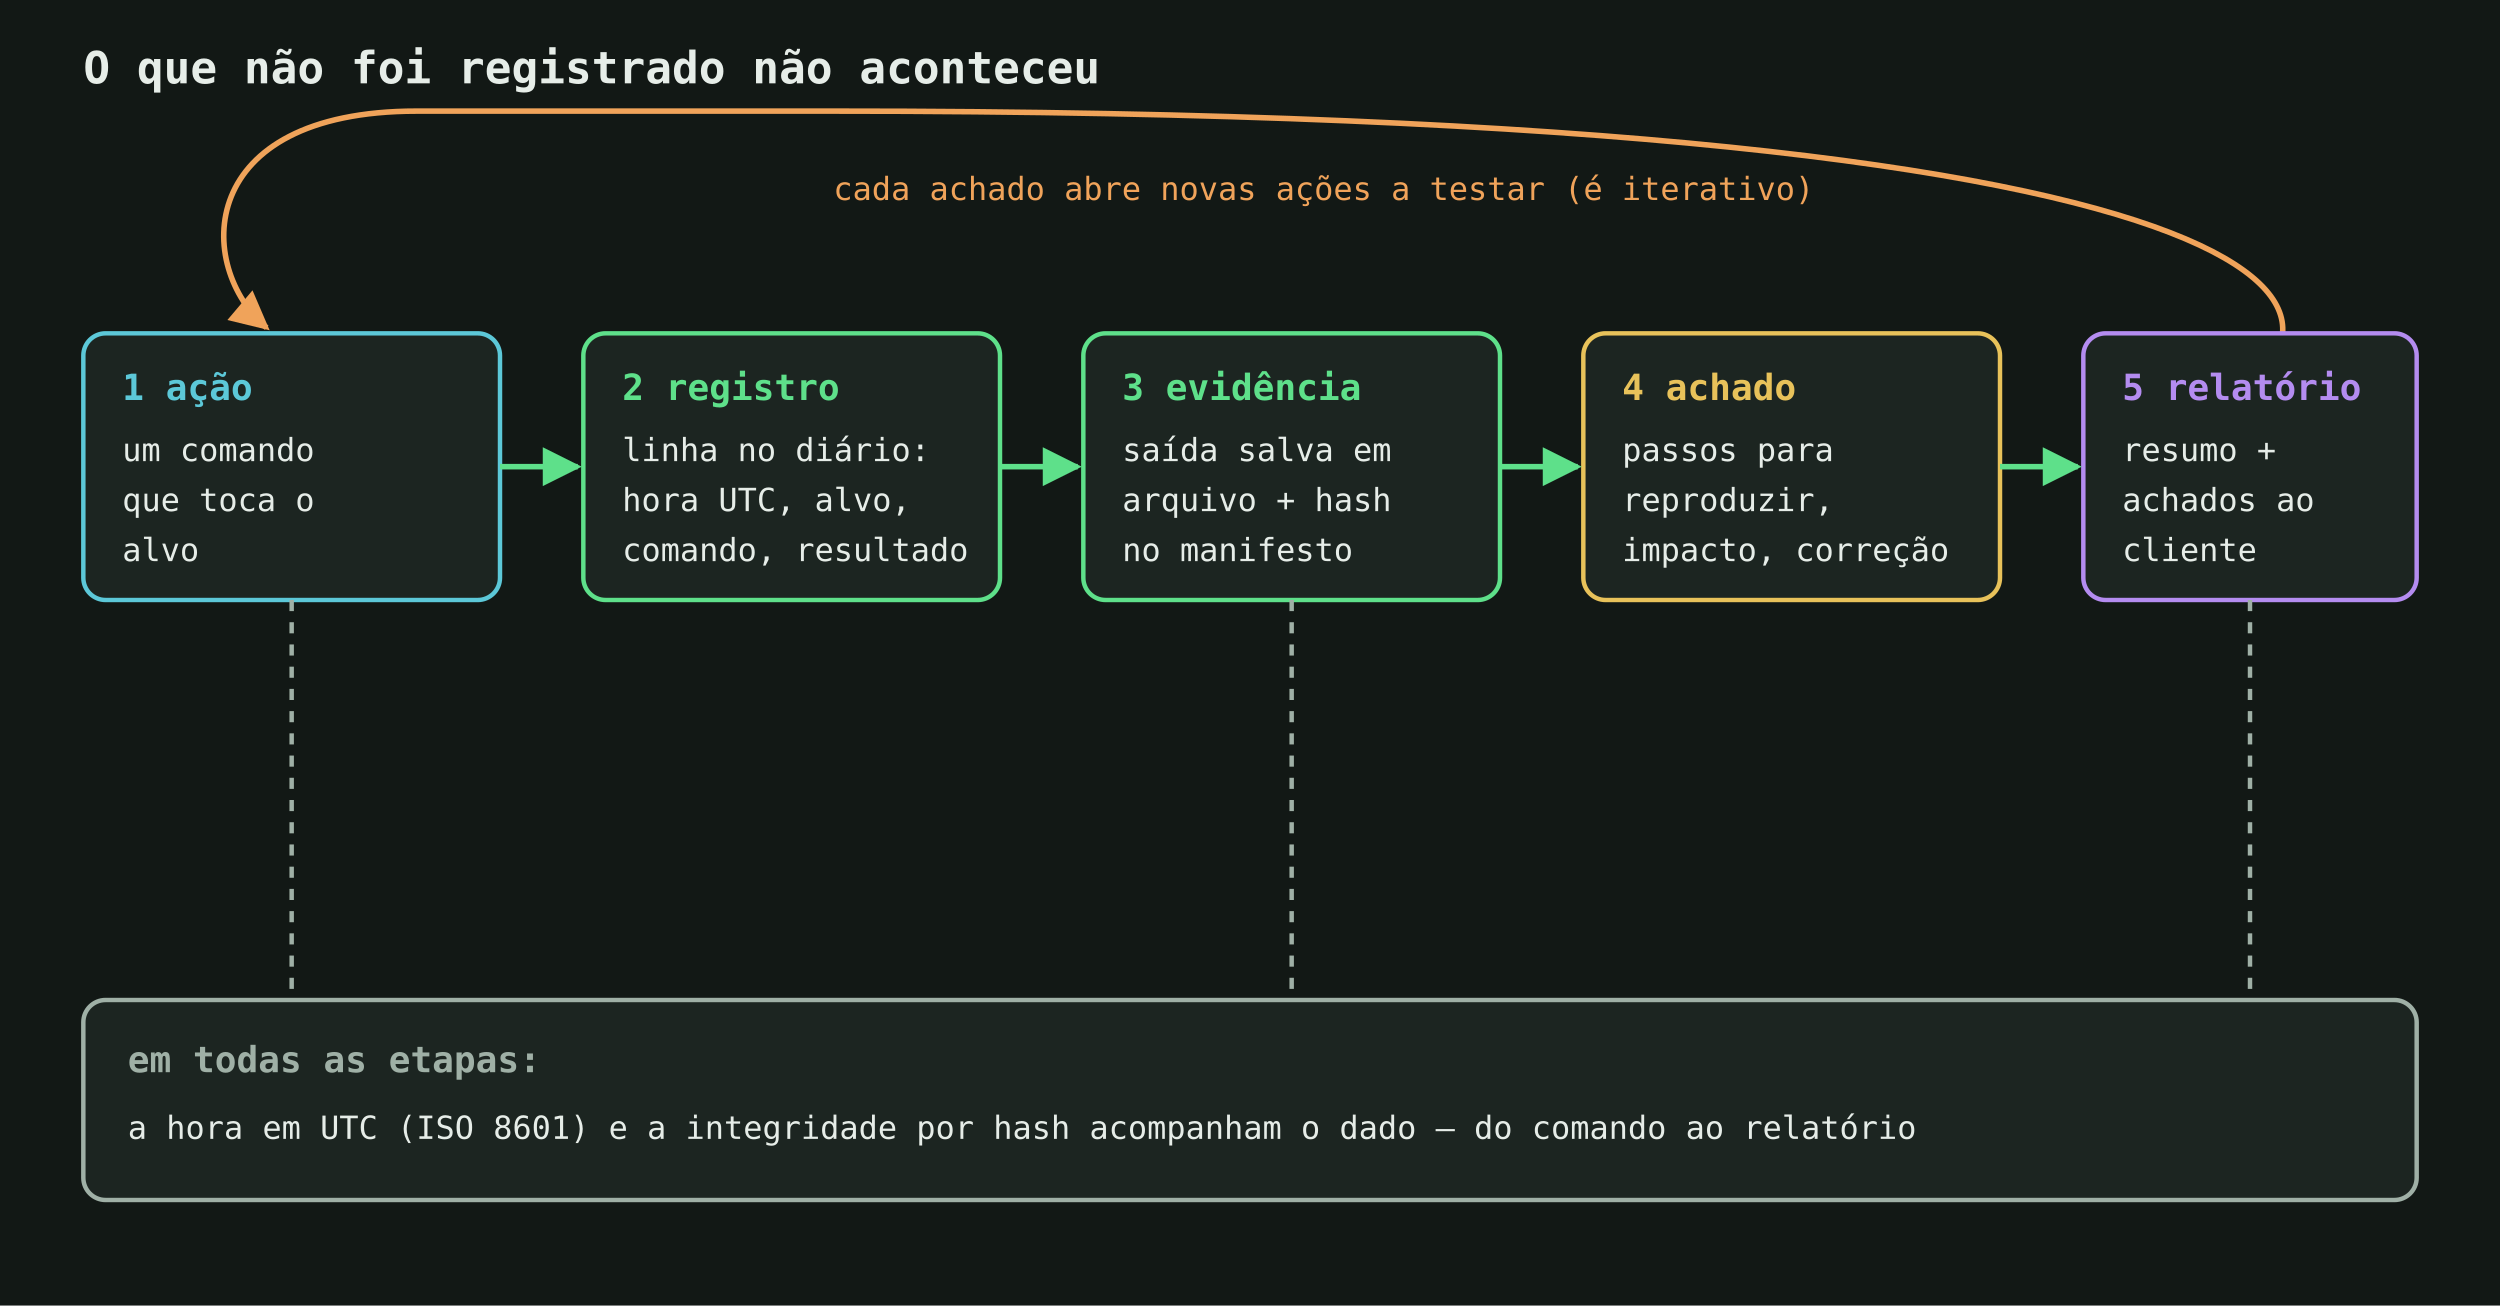
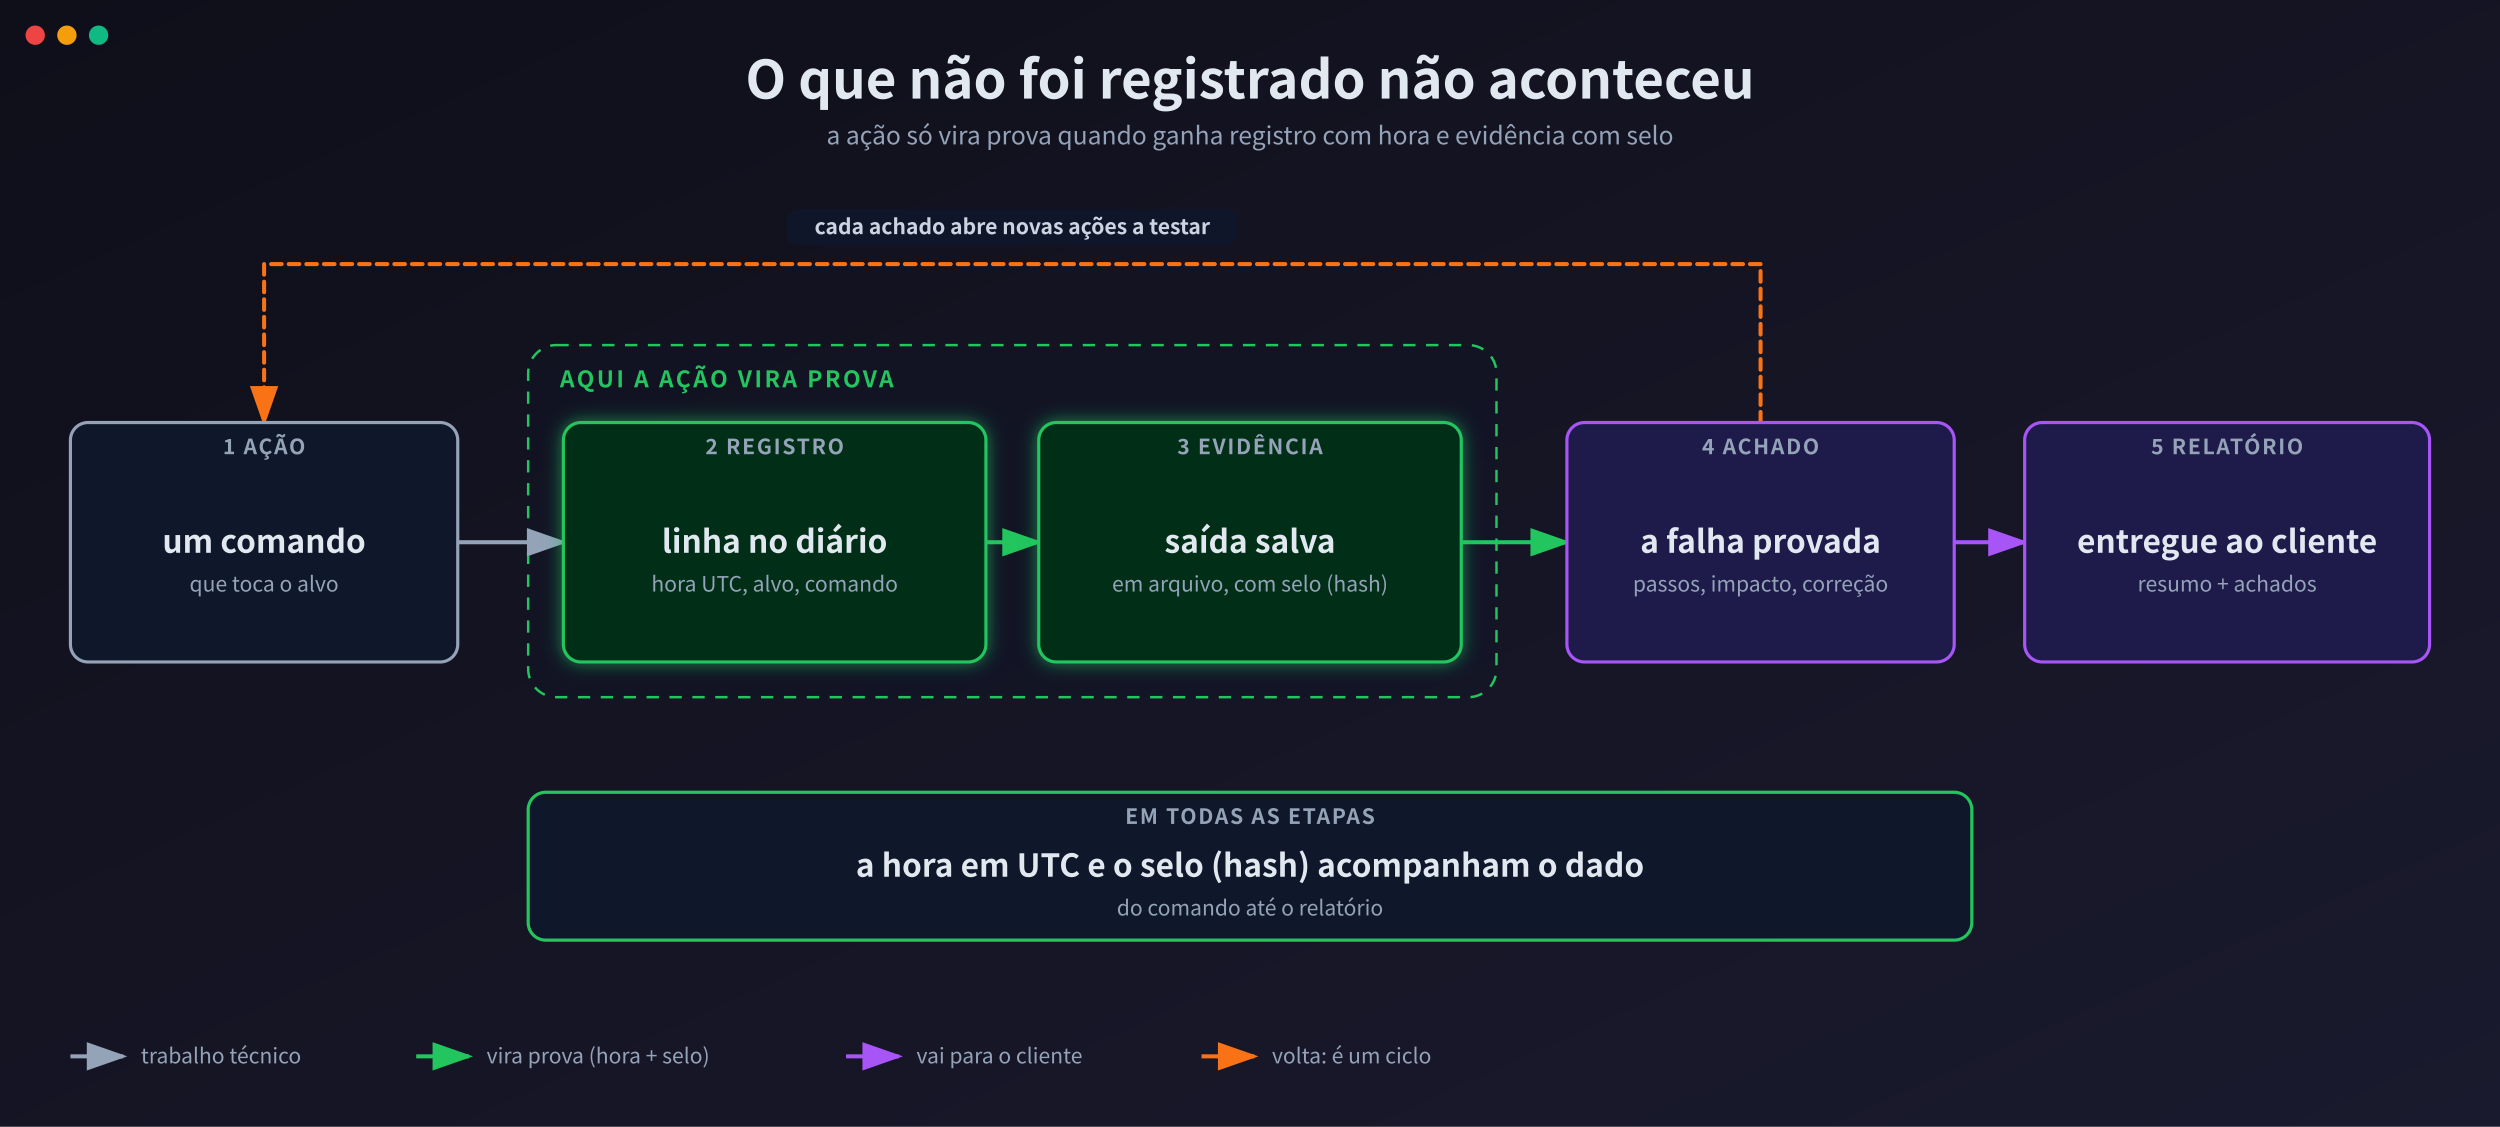
- <svg xmlns="http://www.w3.org/2000/svg" viewBox="0 0 900 470" role="img" aria-labelledby="t d">
-   <style>
-     text { font-family: ui-monospace, "DejaVu Sans Mono", Menlo, Consolas, monospace; fill: #e6ede8; white-space: pre; }
-     .t { font-size: 16px; font-weight: 700; }
-     .m { font-size: 13px; font-weight: 700; }
-     .s { font-size: 11.5px; fill: #9fb0a6; }
-     .c { font-size: 11.5px; fill: #e6ede8; }
-     .box { fill: #1c2521; stroke-width: 1.6; }
-   </style>
+ <svg xmlns="http://www.w3.org/2000/svg" viewBox="0 0 1420 640" width="1420" height="640" data-generator="fireworks-tech-graph" data-schema-version="1" data-text-metrics="heuristic-v1" data-style-id="2" data-visual-theme="Dark Terminal" data-diagram-type="architecture" data-motion-scene="" data-semantic-profile="generic" data-semantic-valid="true" data-quality-profile="standard" data-max-bends-per-edge="12" data-max-total-bends="100" data-max-route-stretch="5.0" data-max-bridged-crossings="8" data-min-node-gap="0.0" data-min-container-gutter="0.0" data-min-label-clearance="2.0" data-min-segment-length="0.0">
  <defs>
-     <marker id="g" viewBox="0 0 10 10" refX="9" refY="5" markerWidth="7" markerHeight="7" orient="auto">
-       <path d="M0 0 L10 5 L0 10 z" fill="#5ee08a" />
+     <marker id="arrowA" markerWidth="10" markerHeight="7" refX="9" refY="3.5" orient="auto">
+       <polygon points="0 0, 10 3.5, 0 7" fill="#a855f7" />
    </marker>
-     <marker id="o" viewBox="0 0 10 10" refX="9" refY="5" markerWidth="7" markerHeight="7" orient="auto">
-       <path d="M0 0 L10 5 L0 10 z" fill="#f0a35a" />
+     <marker id="arrowB" markerWidth="10" markerHeight="7" refX="9" refY="3.5" orient="auto">
+       <polygon points="0 0, 10 3.5, 0 7" fill="#22c55e" />
    </marker>
+     <marker id="arrowC" markerWidth="10" markerHeight="7" refX="9" refY="3.5" orient="auto">
+       <polygon points="0 0, 10 3.5, 0 7" fill="#38bdf8" />
+     </marker>
+     <marker id="arrowE" markerWidth="10" markerHeight="7" refX="9" refY="3.5" orient="auto">
+       <polygon points="0 0, 10 3.5, 0 7" fill="#fb7185" />
+     </marker>
+     <marker id="arrowF" markerWidth="10" markerHeight="7" refX="9" refY="3.5" orient="auto">
+       <polygon points="0 0, 10 3.5, 0 7" fill="#f59e0b" />
+     </marker>
+     <marker id="arrowG" markerWidth="10" markerHeight="7" refX="9" refY="3.5" orient="auto">
+       <polygon points="0 0, 10 3.5, 0 7" fill="#f97316" />
+     </marker>
+     <marker id="arrowH" markerWidth="10" markerHeight="7" refX="9" refY="3.5" orient="auto">
+       <polygon points="0 0, 10 3.5, 0 7" fill="#94a3b8" />
+     </marker>
+     <linearGradient id="terminalGradient" x1="0%" y1="0%" x2="100%" y2="100%">
+       <stop offset="0%" stop-color="#0f0f1a" />
+       <stop offset="100%" stop-color="#1a1a2e" />
+     </linearGradient>
+     <filter id="glowBlue" x="-30%" y="-30%" width="160%" height="160%">
+       <feDropShadow dx="0" dy="0" stdDeviation="5" flood-color="#3b82f6" flood-opacity="0.65" />
+     </filter>
+     <filter id="glowPurple" x="-30%" y="-30%" width="160%" height="160%">
+       <feDropShadow dx="0" dy="0" stdDeviation="5" flood-color="#a855f7" flood-opacity="0.72" />
+     </filter>
+     <filter id="glowGreen" x="-30%" y="-30%" width="160%" height="160%">
+       <feDropShadow dx="0" dy="0" stdDeviation="5" flood-color="#22c55e" flood-opacity="0.62" />
+     </filter>
+     <filter id="glowOrange" x="-30%" y="-30%" width="160%" height="160%">
+       <feDropShadow dx="0" dy="0" stdDeviation="5" flood-color="#f97316" flood-opacity="0.62" />
+     </filter>
+     <style>
+     text { font-family: 'SF Mono', 'Fira Code', Menlo, 'Noto Sans CJK SC', 'Microsoft YaHei', 'SimHei', monospace; }
+     .title { font-size: 30px; font-weight: 700; fill: #e2e8f0; }
+     .subtitle { font-size: 14px; font-weight: 500; fill: #94a3b8; }
+     .section { font-size: 13px; font-weight: 700; fill: #38bdf8; letter-spacing: 1.4px; }
+     .section-sub { font-size: 12px; font-weight: 500; fill: #94a3b8; }
+     .node-title { font-weight: 700; fill: #e2e8f0; }
+     .node-sub { font-weight: 500; fill: #94a3b8; }
+     .node-type { font-size: 12px; font-weight: 700; fill: #94a3b8; letter-spacing: 0.08em; }
+     .arrow-label { font-size: 12px; font-weight: 600; fill: #cbd5e1; }
+     .legend { font-size: 12px; font-weight: 500; fill: #94a3b8; }
+     .footnote { font-size: 12px; font-weight: 500; fill: #94a3b8; }
+     .metric-label { font-size: 8.5px; font-weight: 700; fill: #94a3b8; text-transform: uppercase; }
+     .metric-value { font-size: 9.5px; font-weight: 700; fill: #e2e8f0; }
+     </style>
  </defs>
-   <rect width="900" height="470" fill="#121815" />
-   <text class="t" x="30" y="30">O que não foi registrado não aconteceu</text>
-   <path d="M 790 150 C 860 120, 860 40, 300 40 L 150 40 C 70 40, 70 96, 96 118" fill="none" stroke="#f0a35a" stroke-width="2" marker-end="url(#o)" />
-   <text class="s" x="300" y="72" style="fill:#f0a35a">cada achado abre novas ações a testar (é iterativo)</text>
-   <rect class="box" x="30" y="120" width="150" height="96" rx="8" style="stroke:#5cc8d8" />
-   <text class="m" x="44" y="144" style="fill:#5cc8d8">1 ação</text>
-   <text class="c" x="44" y="166">um comando</text>
-   <text class="c" x="44" y="184">que toca o</text>
-   <text class="c" x="44" y="202">alvo</text>
-   <rect class="box" x="210" y="120" width="150" height="96" rx="8" style="stroke:#5ee08a" />
-   <text class="m" x="224" y="144" style="fill:#5ee08a">2 registro</text>
-   <text class="c" x="224" y="166">linha no diário:</text>
-   <text class="c" x="224" y="184">hora UTC, alvo,</text>
-   <text class="c" x="224" y="202">comando, resultado</text>
-   <rect class="box" x="390" y="120" width="150" height="96" rx="8" style="stroke:#5ee08a" />
-   <text class="m" x="404" y="144" style="fill:#5ee08a">3 evidência</text>
-   <text class="c" x="404" y="166">saída salva em</text>
-   <text class="c" x="404" y="184">arquivo + hash</text>
-   <text class="c" x="404" y="202">no manifesto</text>
-   <rect class="box" x="570" y="120" width="150" height="96" rx="8" style="stroke:#e8c25a" />
-   <text class="m" x="584" y="144" style="fill:#e8c25a">4 achado</text>
-   <text class="c" x="584" y="166">passos para</text>
-   <text class="c" x="584" y="184">reproduzir,</text>
-   <text class="c" x="584" y="202">impacto, correção</text>
-   <rect class="box" x="750" y="120" width="120" height="96" rx="8" style="stroke:#b48cf0" />
-   <text class="m" x="764" y="144" style="fill:#b48cf0">5 relatório</text>
-   <text class="c" x="764" y="166">resumo +</text>
-   <text class="c" x="764" y="184">achados ao</text>
-   <text class="c" x="764" y="202">cliente</text>
-   <g stroke="#5ee08a" stroke-width="2" marker-end="url(#g)">
-     <line x1="180" y1="168" x2="208" y2="168" />
-     <line x1="360" y1="168" x2="388" y2="168" />
-     <line x1="540" y1="168" x2="568" y2="168" />
-     <line x1="720" y1="168" x2="748" y2="168" />
+   <rect data-graph-role="background" width="1420.0" height="640.0" fill="url(#terminalGradient)" />
+   <circle cx="20.0" cy="20" r="5.5" fill="#ef4444" />
+   <circle cx="38.0" cy="20" r="5.5" fill="#f59e0b" />
+   <circle cx="56.0" cy="20" r="5.5" fill="#10b981" />
+   <text x="710.0" y="56" text-anchor="middle" class="title">O que não foi registrado não aconteceu</text>
+   <text x="710.0" y="82" text-anchor="middle" class="subtitle">a ação só vira prova quando ganha registro com hora e evidência com selo</text>
+   <g id="prova" data-graph-role="container" data-container-id="prova" data-semantic-role="boundary" data-graph-bounds="300,196,850,396">
+     <rect data-graph-role="container" x="300.0" y="196.0" width="550.0" height="200.0" rx="16.0" fill="rgba(15,23,42,0.28)" stroke="#22c55e" stroke-width="1.4" stroke-dasharray="7 6" />
+     <text x="318.0" y="220.0" class="section">
+       <tspan fill="#22c55e">AQUI A AÇÃO VIRA PROVA</tspan>
+     </text>
+     <rect id="prova-header" data-graph-role="reserved" data-reserved-kind="container-header" x="308" y="202" width="177.68" height="30" fill="none" stroke="none" />
  </g>
-   <rect class="box" x="30" y="360" width="840" height="72" rx="8" style="stroke:#9fb0a6" />
-   <text class="m" x="46" y="386" style="fill:#9fb0a6">em todas as etapas:</text>
-   <text class="c" x="46" y="410">a hora em UTC (ISO 8601) e a integridade por hash acompanham o dado — do comando ao relatório</text>
-   <g stroke="#9fb0a6" stroke-width="1.6" stroke-dasharray="4 4">
-     <line x1="105" y1="216" x2="105" y2="360" />
-     <line x1="465" y1="216" x2="465" y2="360" />
-     <line x1="810" y1="216" x2="810" y2="360" />
+   <path id="loop" data-graph-role="edge" data-edge-id="loop" data-source="achado" data-target="acao" data-edge-kind="flow" data-topic-id="" data-flow="" data-motion-role="" data-motion-stage="" data-motion-order="" data-protocol="" data-via="" data-critical-path-id="" data-critical-hop="" data-critical-hops="" data-critical="false" data-bends="2" data-route-stretch="1.212" data-bridges="" d="M 1000,240 L 1000,150 L 150,150 L 150,240" fill="none" stroke="#f97316" stroke-width="2.3" stroke-linecap="round" stroke-linejoin="round" marker-end="url(#arrowG)" stroke-dasharray="6,4" />
+   <path id="a1" data-graph-role="edge" data-edge-id="a1" data-source="acao" data-target="registro" data-edge-kind="flow" data-topic-id="" data-flow="" data-motion-role="" data-motion-stage="" data-motion-order="" data-protocol="" data-via="" data-critical-path-id="" data-critical-hop="" data-critical-hops="" data-critical="false" data-bends="0" data-route-stretch="1.0" data-bridges="" d="M 260,308 L 320,308" fill="none" stroke="#94a3b8" stroke-width="2.3" stroke-linecap="round" stroke-linejoin="round" marker-end="url(#arrowH)" />
+   <path id="a2" data-graph-role="edge" data-edge-id="a2" data-source="registro" data-target="evidencia" data-edge-kind="flow" data-topic-id="" data-flow="" data-motion-role="" data-motion-stage="" data-motion-order="" data-protocol="" data-via="" data-critical-path-id="" data-critical-hop="" data-critical-hops="" data-critical="false" data-bends="0" data-route-stretch="1.0" data-bridges="" d="M 560,308 L 590,308" fill="none" stroke="#22c55e" stroke-width="2.3" stroke-linecap="round" stroke-linejoin="round" marker-end="url(#arrowB)" />
+   <path id="a3" data-graph-role="edge" data-edge-id="a3" data-source="evidencia" data-target="achado" data-edge-kind="flow" data-topic-id="" data-flow="" data-motion-role="" data-motion-stage="" data-motion-order="" data-protocol="" data-via="" data-critical-path-id="" data-critical-hop="" data-critical-hops="" data-critical="false" data-bends="0" data-route-stretch="1.0" data-bridges="" d="M 830,308 L 890,308" fill="none" stroke="#22c55e" stroke-width="2.3" stroke-linecap="round" stroke-linejoin="round" marker-end="url(#arrowB)" />
+   <path id="a4" data-graph-role="edge" data-edge-id="a4" data-source="achado" data-target="relatorio" data-edge-kind="flow" data-topic-id="" data-flow="" data-motion-role="" data-motion-stage="" data-motion-order="" data-protocol="" data-via="" data-critical-path-id="" data-critical-hop="" data-critical-hops="" data-critical="false" data-bends="0" data-route-stretch="1.0" data-bridges="" d="M 1110,308 L 1150,308" fill="none" stroke="#a855f7" stroke-width="2.3" stroke-linecap="round" stroke-linejoin="round" marker-end="url(#arrowA)" />
+   <g id="node-acao" data-graph-role="node" data-node-id="acao" data-semantic-role="rect" data-motion-role="" data-motion-stage="" data-motion-order="" data-parent="" data-deployment-id="" data-topic-id="" data-span-id="" data-station-order="" data-status="" data-start-ms="" data-duration-ms="" data-parent-span="" data-graph-bounds="40,240,260,376">
+     <rect x="40.0" y="240.0" width="220.0" height="136.0" rx="10.0" fill="#0f172a" stroke="#94a3b8" stroke-width="1.8" />
+     <text x="150.0" y="258.0" text-anchor="middle" class="node-type">1 AÇÃO</text>
+     <text data-text-role="title" data-full-text="um comando" data-text-max-width="196.0" x="150.0" y="314.0" text-anchor="middle" class="node-title" font-size="18">um comando</text>
+     <text data-text-role="subtitle" data-full-text="que toca o alvo" data-text-max-width="196.0" x="150.0" y="336.0" text-anchor="middle" class="node-sub" font-size="12">que toca o alvo</text>
+   </g>
+   <g id="node-registro" data-graph-role="node" data-node-id="registro" data-semantic-role="rect" data-motion-role="" data-motion-stage="" data-motion-order="" data-parent="" data-deployment-id="" data-topic-id="" data-span-id="" data-station-order="" data-status="" data-start-ms="" data-duration-ms="" data-parent-span="" data-graph-bounds="320,240,560,376">
+     <rect x="320.0" y="240.0" width="240.0" height="136.0" rx="10.0" fill="#052e16" stroke="#22c55e" stroke-width="1.8" filter="url(#glowGreen)" />
+     <text x="440.0" y="258.0" text-anchor="middle" class="node-type">2 REGISTRO</text>
+     <text data-text-role="title" data-full-text="linha no diário" data-text-max-width="216.0" x="440.0" y="314.0" text-anchor="middle" class="node-title" font-size="18">linha no diário</text>
+     <text data-text-role="subtitle" data-full-text="hora UTC, alvo, comando" data-text-max-width="216.0" x="440.0" y="336.0" text-anchor="middle" class="node-sub" font-size="12">hora UTC, alvo, comando</text>
+   </g>
+   <g id="node-evidencia" data-graph-role="node" data-node-id="evidencia" data-semantic-role="rect" data-motion-role="" data-motion-stage="" data-motion-order="" data-parent="" data-deployment-id="" data-topic-id="" data-span-id="" data-station-order="" data-status="" data-start-ms="" data-duration-ms="" data-parent-span="" data-graph-bounds="590,240,830,376">
+     <rect x="590.0" y="240.0" width="240.0" height="136.0" rx="10.0" fill="#052e16" stroke="#22c55e" stroke-width="1.8" filter="url(#glowGreen)" />
+     <text x="710.0" y="258.0" text-anchor="middle" class="node-type">3 EVIDÊNCIA</text>
+     <text data-text-role="title" data-full-text="saída salva" data-text-max-width="216.0" x="710.0" y="314.0" text-anchor="middle" class="node-title" font-size="18">saída salva</text>
+     <text data-text-role="subtitle" data-full-text="em arquivo, com selo (hash)" data-text-max-width="216.0" x="710.0" y="336.0" text-anchor="middle" class="node-sub" font-size="12">em arquivo, com selo (hash)</text>
+   </g>
+   <g id="node-achado" data-graph-role="node" data-node-id="achado" data-semantic-role="rect" data-motion-role="" data-motion-stage="" data-motion-order="" data-parent="" data-deployment-id="" data-topic-id="" data-span-id="" data-station-order="" data-status="" data-start-ms="" data-duration-ms="" data-parent-span="" data-graph-bounds="890,240,1110,376">
+     <rect x="890.0" y="240.0" width="220.0" height="136.0" rx="10.0" fill="#1e1b4b" stroke="#a855f7" stroke-width="1.8" />
+     <text x="1000.0" y="258.0" text-anchor="middle" class="node-type">4 ACHADO</text>
+     <text data-text-role="title" data-full-text="a falha provada" data-text-max-width="196.0" x="1000.0" y="314.0" text-anchor="middle" class="node-title" font-size="18">a falha provada</text>
+     <text data-text-role="subtitle" data-full-text="passos, impacto, correção" data-text-max-width="196.0" x="1000.0" y="336.0" text-anchor="middle" class="node-sub" font-size="12">passos, impacto, correção</text>
+   </g>
+   <g id="node-relatorio" data-graph-role="node" data-node-id="relatorio" data-semantic-role="rect" data-motion-role="" data-motion-stage="" data-motion-order="" data-parent="" data-deployment-id="" data-topic-id="" data-span-id="" data-station-order="" data-status="" data-start-ms="" data-duration-ms="" data-parent-span="" data-graph-bounds="1150,240,1380,376">
+     <rect x="1150.0" y="240.0" width="230.0" height="136.0" rx="10.0" fill="#1e1b4b" stroke="#a855f7" stroke-width="1.8" />
+     <text x="1265.0" y="258.0" text-anchor="middle" class="node-type">5 RELATÓRIO</text>
+     <text data-text-role="title" data-full-text="entregue ao cliente" data-text-max-width="206.0" x="1265.0" y="314.0" text-anchor="middle" class="node-title" font-size="18">entregue ao cliente</text>
+     <text data-text-role="subtitle" data-full-text="resumo + achados" data-text-max-width="206.0" x="1265.0" y="336.0" text-anchor="middle" class="node-sub" font-size="12">resumo + achados</text>
+   </g>
+   <g id="node-faixa" data-graph-role="node" data-node-id="faixa" data-semantic-role="rect" data-motion-role="" data-motion-stage="" data-motion-order="" data-parent="" data-deployment-id="" data-topic-id="" data-span-id="" data-station-order="" data-status="" data-start-ms="" data-duration-ms="" data-parent-span="" data-graph-bounds="300,450,1120,534">
+     <rect x="300.0" y="450.0" width="820.0" height="84.0" rx="10.0" fill="#0f172a" stroke="#22c55e" stroke-width="1.8" />
+     <text x="710.0" y="468.0" text-anchor="middle" class="node-type">EM TODAS AS ETAPAS</text>
+     <text data-text-role="title" data-full-text="a hora em UTC e o selo (hash) acompanham o dado" data-text-max-width="796.0" x="710.0" y="498.0" text-anchor="middle" class="node-title" font-size="18">a hora em UTC e o selo (hash) acompanham o dado</text>
+     <text data-text-role="subtitle" data-full-text="do comando até o relatório" data-text-max-width="796.0" x="710.0" y="520.0" text-anchor="middle" class="node-sub" font-size="12">do comando até o relatório</text>
+   </g>
+   <g id="loop-label" data-graph-role="label" data-owner="loop" data-graph-bounds="447.16,119,702.84,139">
+     <rect x="447.16" y="119.0" width="255.68" height="20" rx="6" fill="#0f172a" opacity="0.92" />
+     <text x="575.0" y="133.0" text-anchor="middle" class="arrow-label">cada achado abre novas ações a testar</text>
+   </g>
+   <g id="legend" data-graph-role="legend">
+     <rect id="legend-zone" data-graph-role="reserved" data-reserved-kind="legend" x="30" y="586" width="810.4" height="46" rx="10" fill="none" stroke="none" />
+     <line data-graph-role="decoration" x1="40.0" y1="600.0" x2="70.0" y2="600.0" stroke="#94a3b8" stroke-width="2.3" marker-end="url(#arrowH)" />
+     <text data-graph-role="decoration" x="80.0" y="604.0" class="legend">trabalho técnico      </text>
+     <line data-graph-role="decoration" x1="236.4" y1="600.0" x2="266.4" y2="600.0" stroke="#22c55e" stroke-width="2.3" marker-end="url(#arrowB)" />
+     <text data-graph-role="decoration" x="276.4" y="604.0" class="legend">vira prova (hora + selo)      </text>
+     <line data-graph-role="decoration" x1="480.56" y1="600.0" x2="510.56" y2="600.0" stroke="#a855f7" stroke-width="2.3" marker-end="url(#arrowA)" />
+     <text data-graph-role="decoration" x="520.56" y="604.0" class="legend">vai para o cliente      </text>
+     <line data-graph-role="decoration" x1="682.48" y1="600.0" x2="712.48" y2="600.0" stroke="#f97316" stroke-width="2.3" marker-end="url(#arrowG)" />
+     <text data-graph-role="decoration" x="722.48" y="604.0" class="legend">volta: é um ciclo</text>
  </g>
</svg>
